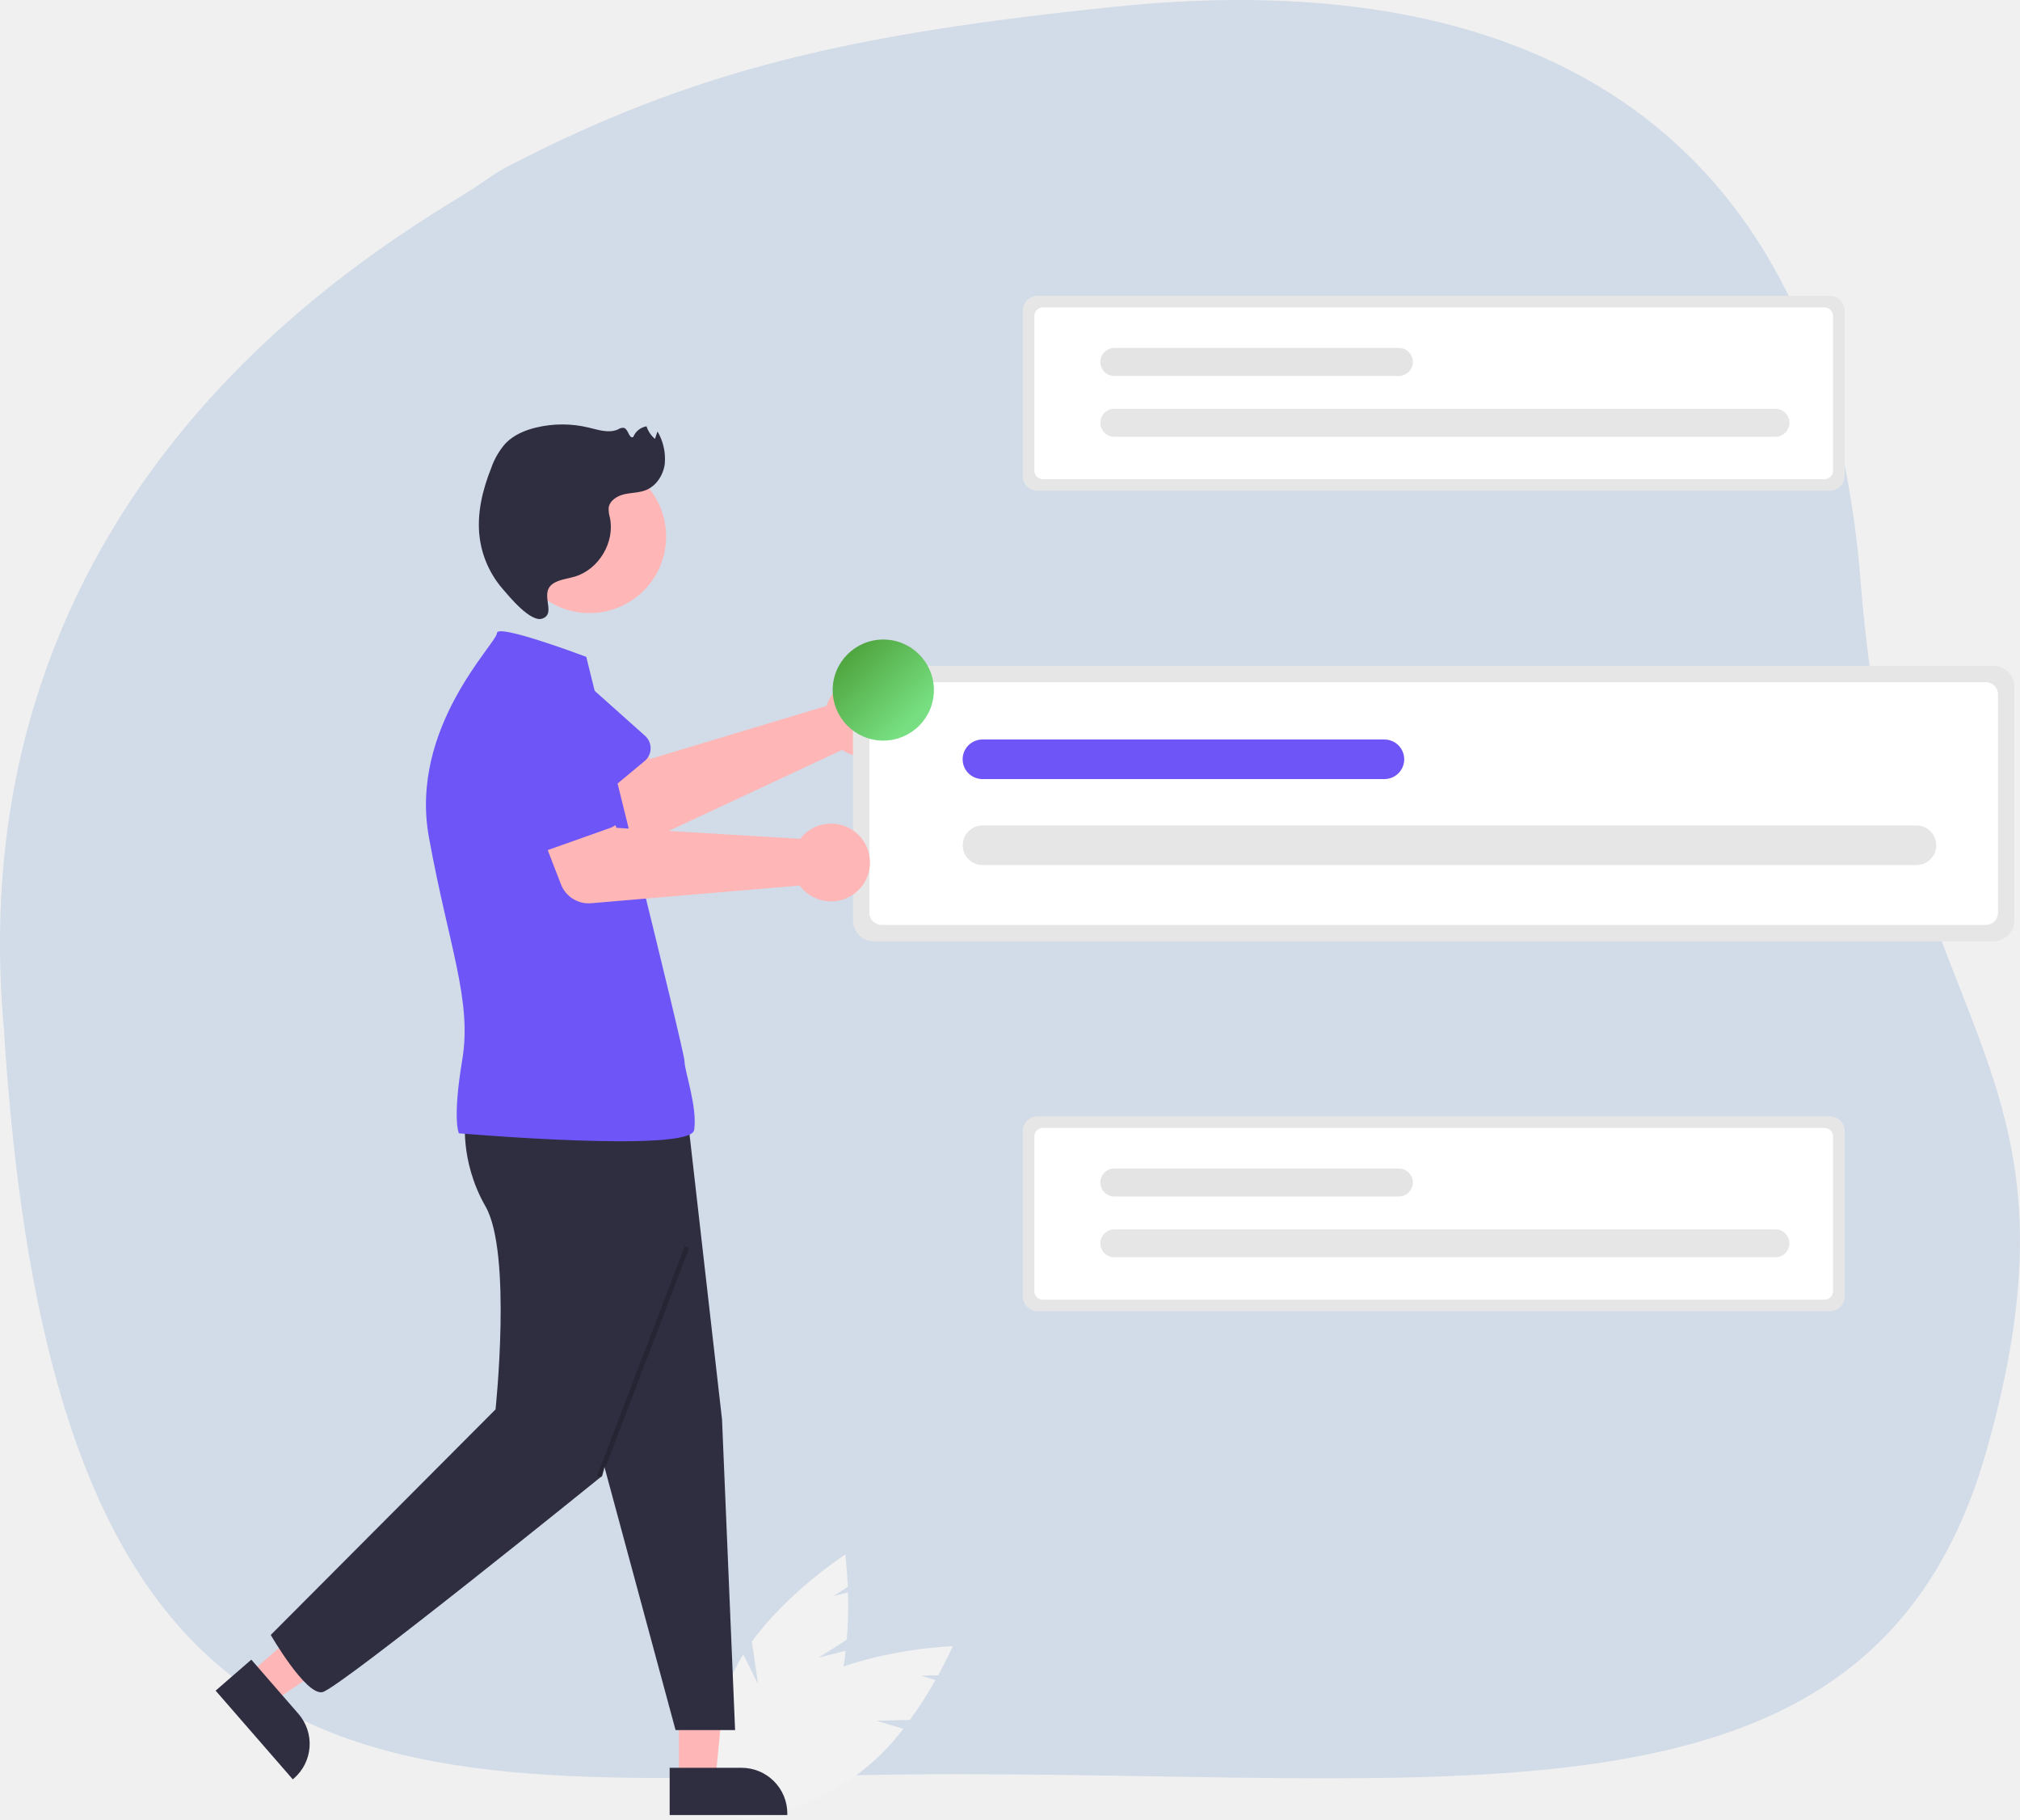
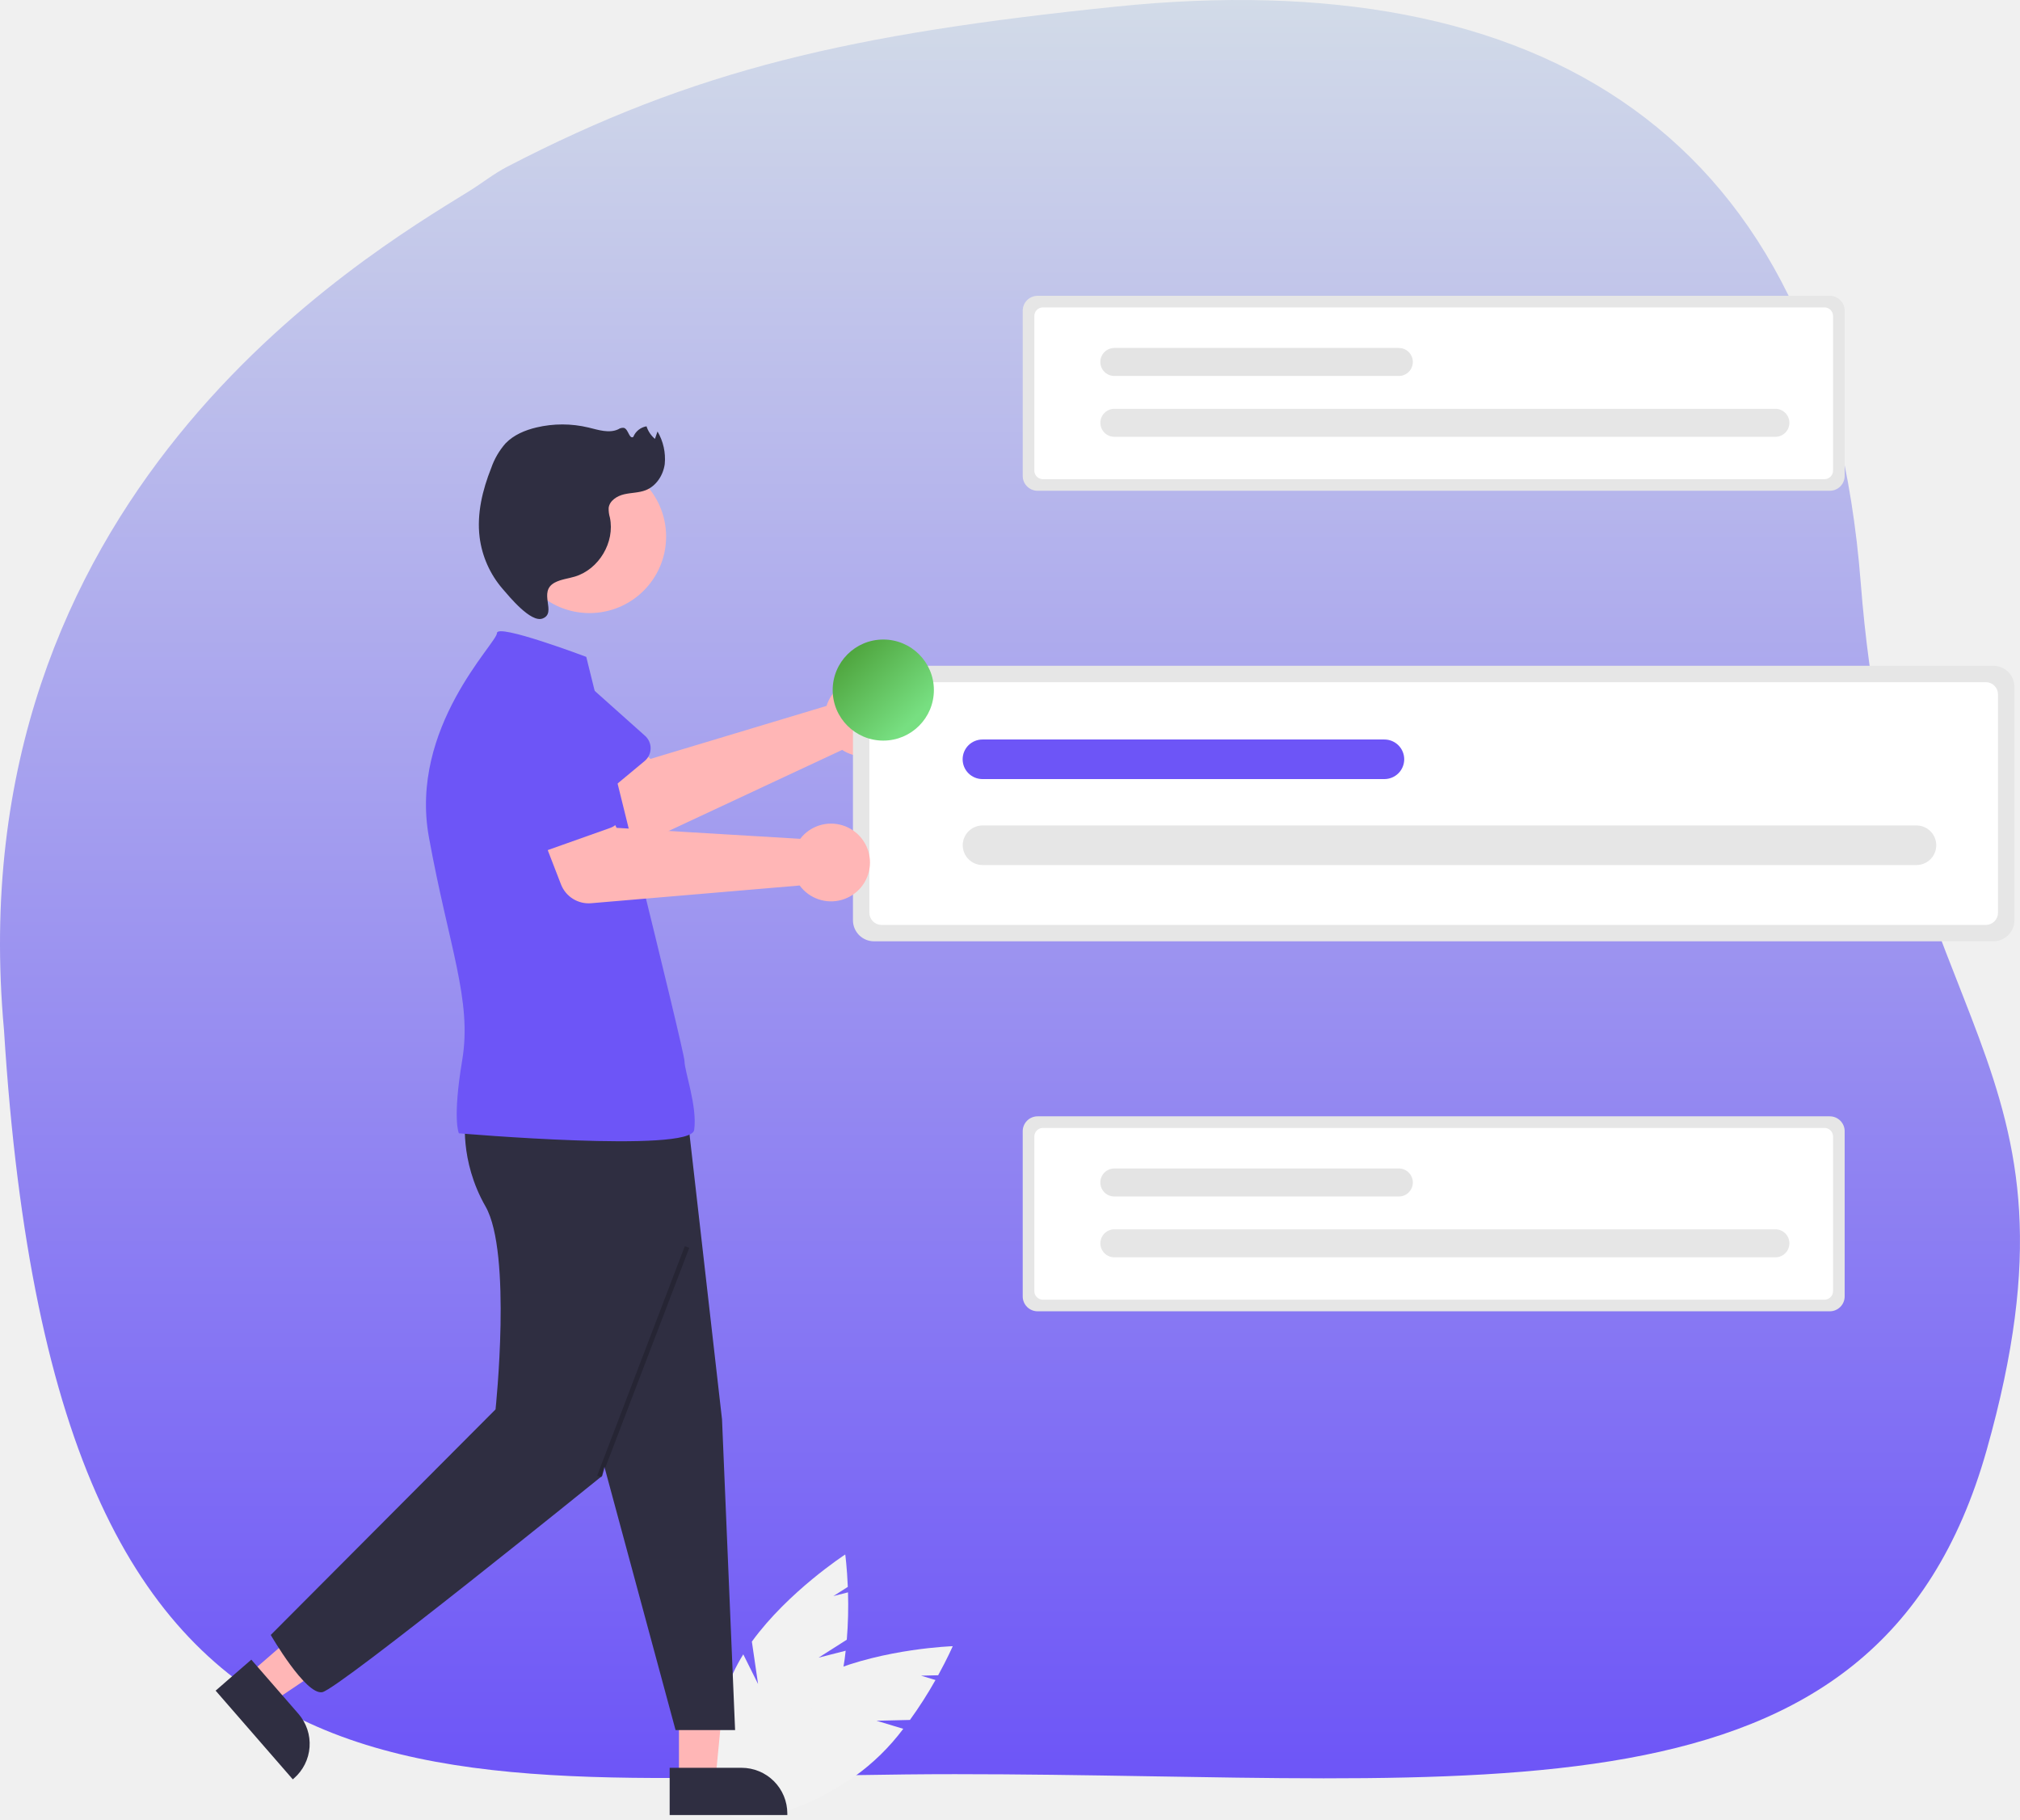
<svg xmlns="http://www.w3.org/2000/svg" viewBox="0 0 362 326" fill="none">
-   <path d="M90.893 29.873C88.493 31.119 86.421 32.793 84.143 34.203C64.915 46.092 -7.979 89.046 0.717 184.572C10.218 336.14 76.466 317.878 171.145 317.878C265.829 317.878 336.275 329.63 356.014 259.845C376.077 188.92 339.773 185.343 333.459 104.436C327.146 23.529 275.644 -6.593 200 1.183C152.591 6.056 124.588 12.379 90.893 29.873Z" fill="#D2DBE8" />
+   <path d="M90.893 29.873C88.493 31.119 86.421 32.793 84.143 34.203C64.915 46.092 -7.979 89.046 0.717 184.572C10.218 336.14 76.466 317.878 171.145 317.878C265.829 317.878 336.275 329.63 356.014 259.845C376.077 188.92 339.773 185.343 333.459 104.436C327.146 23.529 275.644 -6.593 200 1.183C152.591 6.056 124.588 12.379 90.893 29.873Z" fill="url(#paint0_linear_802_1279)" />
  <path d="M148.53 125.453C148.369 125.783 148.234 126.125 148.126 126.476L116.567 135.974L110.724 130.507L101.309 138.234L110.711 148.916C111.471 149.779 112.49 150.373 113.616 150.608C114.743 150.843 115.915 150.707 116.957 150.221L150.926 134.359C152.107 135.14 153.499 135.544 154.915 135.516C156.332 135.489 157.706 135.031 158.856 134.205C160.006 133.378 160.876 132.221 161.351 130.889C161.827 129.556 161.884 128.11 161.517 126.744C161.149 125.378 160.374 124.156 159.294 123.24C158.214 122.325 156.88 121.759 155.47 121.619C154.061 121.479 152.641 121.771 151.402 122.456C150.162 123.14 149.16 124.186 148.53 125.453Z" fill="#FFB6B6" />
  <path d="M115.519 136.358L103.908 146.007C103.578 146.281 103.192 146.481 102.778 146.594C102.363 146.706 101.929 146.727 101.505 146.657C101.081 146.587 100.677 146.426 100.321 146.185C99.965 145.945 99.665 145.631 99.441 145.265L91.608 132.421C90.212 130.725 89.546 128.546 89.757 126.361C89.967 124.176 91.037 122.164 92.731 120.764C94.424 119.365 96.605 118.694 98.793 118.897C100.982 119.1 103.001 120.161 104.408 121.848L115.6 131.837C115.92 132.123 116.175 132.475 116.347 132.868C116.519 133.261 116.604 133.687 116.596 134.116C116.589 134.545 116.489 134.968 116.303 135.354C116.117 135.741 115.85 136.084 115.519 136.358Z" fill="#6D55F7" />
  <path d="M146.698 297L151.752 293.786C151.984 290.963 152.057 288.13 151.969 285.3L149.348 285.969L151.935 284.323C151.792 280.824 151.476 278.516 151.476 278.516C151.476 278.516 141.258 285.143 134.741 294.126L135.852 301.723L133.202 296.41C132.524 297.494 131.915 298.619 131.379 299.779C126.01 311.491 125.488 322.737 130.214 324.897C134.939 327.057 143.123 319.313 148.492 307.601C150.112 303.834 151.144 299.841 151.552 295.762L146.698 297Z" fill="#F2F2F2" />
  <path d="M157.079 308.306L163.069 308.162C164.729 305.866 166.258 303.478 167.648 301.01L165.058 300.229L168.125 300.156C169.814 297.087 170.738 294.948 170.738 294.948C170.738 294.948 158.56 295.347 148.331 299.674L145.349 306.751L145.831 300.835C144.69 301.413 143.586 302.061 142.527 302.777C131.867 310.032 125.599 319.39 128.526 323.678C131.453 327.966 142.468 325.561 153.127 318.306C156.464 315.917 159.414 313.032 161.874 309.751L157.079 308.306Z" fill="#F2F2F2" />
  <path d="M121.675 318.868L128.215 318.868L130.668 293.468L121.674 293.68L121.675 318.868Z" fill="#FFB6B6" />
  <path d="M120.008 316.736L132.887 316.736C135.064 316.736 137.152 317.599 138.691 319.136C140.231 320.673 141.095 322.758 141.096 324.931V325.197L120.008 325.198L120.008 316.736Z" fill="#2F2E41" />
  <path d="M44.52 300.018L48.809 304.947L69.892 290.773L63.561 283.497L44.52 300.018Z" fill="#FFB6B6" />
  <path d="M45.038 297.362L53.485 307.07C54.913 308.71 55.63 310.851 55.477 313.019C55.325 315.187 54.316 317.206 52.673 318.632L52.471 318.806L38.641 302.912L45.038 297.362Z" fill="#2F2E41" />
  <path d="M107.306 259.079L121.066 309.98H131.735L129.392 254.311L123.206 200.073L100.74 198.881L107.306 259.079Z" fill="#2F2E41" />
  <path d="M83.432 200.073C83.432 200.073 82.238 207.821 87.013 216.165C91.788 224.51 88.804 252.522 88.804 252.522L48.52 292.935C48.52 292.935 54.78 303.78 57.765 303.184C60.749 302.588 107.905 264.443 107.905 264.443L123.208 202.457L83.432 200.073Z" fill="#2F2E41" />
  <path d="M105.643 109.846C113.225 109.846 119.372 103.709 119.372 96.138C119.372 88.567 113.225 82.429 105.643 82.429C98.061 82.429 91.914 88.567 91.914 96.138C91.914 103.709 98.061 109.846 105.643 109.846Z" fill="#FFB6B6" />
  <path d="M105.064 117.693C105.064 117.693 89.06 111.644 89.06 113.432C89.06 115.22 73.284 130.338 76.865 150.007C80.446 169.676 84.625 179.212 82.834 189.94C81.043 200.669 82.237 203.053 82.237 203.053C82.237 203.053 123.804 206.629 124.401 202.457C124.998 198.285 122.667 191.922 122.667 190.133C122.667 188.345 106.174 122.294 105.064 117.693Z" fill="#6D55F7" />
  <path d="M99.429 104.375C100.541 103.788 101.832 103.667 103.035 103.302C107.339 101.998 110.222 97.139 109.301 92.743C109.131 92.179 109.055 91.591 109.075 91.003C109.236 89.701 110.57 88.861 111.85 88.562C113.129 88.264 114.491 88.307 115.713 87.828C117.602 87.087 118.856 85.149 119.128 83.142C119.323 81.11 118.87 79.068 117.833 77.308L117.371 78.636C116.666 78.041 116.143 77.259 115.861 76.381C115.336 76.469 114.842 76.691 114.427 77.024C114.012 77.357 113.689 77.791 113.49 78.284C112.749 78.721 112.642 76.928 111.822 76.663C111.462 76.618 111.098 76.708 110.8 76.915C109.148 77.684 107.23 77.026 105.459 76.6C102.392 75.865 99.195 75.862 96.126 76.589C94.088 77.075 92.07 77.92 90.611 79.423C89.47 80.716 88.593 82.22 88.031 83.85C86.466 87.782 85.432 92.037 85.949 96.236C86.379 99.672 87.819 102.905 90.087 105.525C91.268 106.884 95.122 111.626 97.236 110.817C99.891 109.802 96.3 106.027 99.429 104.375Z" fill="#2F2E41" />
  <path opacity="0.2" d="M122.719 223.285L107.012 264.407L107.805 264.71L123.513 223.587L122.719 223.285Z" fill="black" />
  <path d="M156.626 119.291C155.627 119.292 154.669 119.689 153.963 120.395C153.256 121.1 152.859 122.057 152.857 123.055V164.89C152.859 165.888 153.256 166.844 153.963 167.55C154.669 168.255 155.627 168.652 156.626 168.653H357.231C358.23 168.652 359.188 168.255 359.894 167.55C360.601 166.844 360.998 165.888 361 164.89V123.055C360.998 122.057 360.601 121.1 359.894 120.395C359.188 119.689 358.23 119.292 357.231 119.291L156.626 119.291Z" fill="#E6E6E6" />
  <path d="M157.982 122.226C157.403 122.226 156.848 122.456 156.438 122.866C156.028 123.275 155.798 123.829 155.797 124.408V163.537C155.798 164.115 156.028 164.67 156.438 165.079C156.848 165.488 157.403 165.718 157.982 165.719H355.876C356.456 165.718 357.011 165.488 357.421 165.079C357.83 164.67 358.061 164.115 358.061 163.537V124.408C358.061 123.829 357.83 123.275 357.421 122.866C357.011 122.457 356.456 122.226 355.876 122.226H157.982Z" fill="white" />
  <path d="M343.451 154.989C344.39 154.987 345.29 154.613 345.954 153.949C346.618 153.286 346.991 152.386 346.992 151.449C346.994 150.511 346.623 149.61 345.961 148.945C345.299 148.28 344.4 147.903 343.46 147.898C343.457 147.898 343.454 147.898 343.451 147.898H176.067C175.128 147.902 174.229 148.277 173.566 148.942C172.903 149.606 172.531 150.506 172.531 151.444C172.531 152.382 172.903 153.281 173.566 153.946C174.229 154.61 175.128 154.985 176.067 154.989H343.451Z" fill="#E6E6E6" />
  <path d="M248.092 139.587C248.559 139.587 249.021 139.496 249.452 139.318C249.883 139.14 250.275 138.879 250.606 138.55C250.936 138.221 251.198 137.83 251.376 137.399C251.555 136.969 251.647 136.507 251.647 136.041C251.647 135.575 251.555 135.114 251.376 134.684C251.198 134.253 250.936 133.862 250.606 133.533C250.275 133.204 249.883 132.943 249.452 132.765C249.021 132.587 248.559 132.496 248.092 132.496H176.067C175.6 132.496 175.138 132.587 174.707 132.765C174.275 132.943 173.883 133.204 173.553 133.533C173.223 133.862 172.961 134.253 172.782 134.684C172.604 135.114 172.512 135.575 172.512 136.041C172.512 136.507 172.604 136.969 172.782 137.399C172.961 137.83 173.223 138.221 173.553 138.55C173.883 138.879 174.275 139.14 174.707 139.318C175.138 139.496 175.6 139.587 176.067 139.587H248.092Z" fill="#6D55F7" />
  <path d="M185.947 200.012C185.239 200.013 184.561 200.294 184.061 200.793C183.561 201.292 183.28 201.969 183.279 202.675V232.282C183.28 232.988 183.561 233.665 184.061 234.164C184.561 234.663 185.239 234.944 185.947 234.945H327.911C328.618 234.944 329.296 234.663 329.796 234.164C330.296 233.665 330.578 232.988 330.579 232.282V202.675C330.578 201.969 330.296 201.292 329.796 200.793C329.296 200.294 328.618 200.013 327.911 200.012H185.947Z" fill="#E6E6E6" />
  <path d="M186.906 202.089C186.496 202.089 186.103 202.252 185.813 202.541C185.523 202.831 185.36 203.223 185.359 203.633V231.324C185.36 231.733 185.523 232.126 185.813 232.415C186.103 232.705 186.496 232.868 186.906 232.868H326.953C327.363 232.868 327.756 232.705 328.046 232.415C328.336 232.126 328.499 231.733 328.499 231.324V203.633C328.499 203.223 328.336 202.831 328.046 202.541C327.756 202.252 327.363 202.089 326.953 202.089H186.906Z" fill="white" />
  <path d="M318.159 225.275C318.825 225.275 319.464 225.012 319.936 224.542C320.408 224.072 320.673 223.434 320.674 222.769C320.675 222.104 320.411 221.466 319.941 220.995C319.47 220.523 318.832 220.258 318.166 220.257C318.164 220.257 318.161 220.257 318.159 220.257H199.704C199.039 220.258 198.4 220.523 197.93 220.993C197.46 221.463 197.195 222.101 197.195 222.766C197.195 223.431 197.46 224.068 197.93 224.539C198.4 225.009 199.039 225.274 199.704 225.275H318.159Z" fill="#E6E6E6" />
  <path d="M250.675 214.375C251.006 214.375 251.333 214.311 251.638 214.185C251.943 214.059 252.221 213.874 252.454 213.641C252.688 213.408 252.873 213.131 253 212.827C253.126 212.522 253.192 212.195 253.192 211.866C253.192 211.536 253.126 211.209 253 210.905C252.873 210.6 252.688 210.323 252.454 210.09C252.221 209.857 251.943 209.673 251.638 209.547C251.333 209.421 251.006 209.356 250.675 209.357H199.704C199.374 209.356 199.046 209.421 198.741 209.547C198.436 209.673 198.158 209.857 197.925 210.09C197.691 210.323 197.506 210.6 197.379 210.905C197.253 211.209 197.188 211.536 197.188 211.866C197.188 212.195 197.253 212.522 197.379 212.827C197.506 213.131 197.691 213.408 197.925 213.641C198.158 213.874 198.436 214.059 198.741 214.185C199.046 214.311 199.374 214.375 199.704 214.375H250.675Z" fill="#E4E4E4" />
  <path d="M185.947 53C185.239 53.001 184.561 53.282 184.061 53.781C183.561 54.28 183.28 54.957 183.279 55.663V85.27C183.28 85.976 183.561 86.653 184.061 87.152C184.561 87.651 185.239 87.932 185.947 87.933H327.911C328.618 87.932 329.296 87.651 329.796 87.152C330.296 86.653 330.578 85.976 330.579 85.27V55.663C330.578 54.957 330.296 54.28 329.796 53.781C329.296 53.282 328.618 53.001 327.911 53H185.947Z" fill="#E6E6E6" />
  <path d="M186.906 55.077C186.496 55.077 186.103 55.24 185.813 55.529C185.523 55.819 185.36 56.211 185.359 56.621V84.312C185.36 84.721 185.523 85.114 185.813 85.403C186.103 85.693 186.496 85.856 186.906 85.856H326.953C327.363 85.856 327.756 85.693 328.046 85.403C328.336 85.114 328.499 84.721 328.499 84.312V56.621C328.499 56.211 328.336 55.819 328.046 55.529C327.756 55.24 327.363 55.077 326.953 55.077H186.906Z" fill="white" />
  <path d="M318.159 78.263C318.825 78.263 319.464 78 319.936 77.53C320.408 77.06 320.673 76.422 320.674 75.757C320.675 75.092 320.411 74.454 319.941 73.983C319.47 73.511 318.832 73.246 318.166 73.245C318.164 73.245 318.161 73.245 318.159 73.245H199.704C199.039 73.246 198.4 73.511 197.93 73.981C197.46 74.451 197.195 75.089 197.195 75.754C197.195 76.419 197.46 77.056 197.93 77.527C198.4 77.997 199.039 78.262 199.704 78.263H318.159Z" fill="#E6E6E6" />
  <path d="M250.675 67.363C251.006 67.363 251.333 67.299 251.638 67.173C251.943 67.047 252.221 66.862 252.454 66.629C252.688 66.396 252.873 66.119 253 65.815C253.126 65.51 253.192 65.183 253.192 64.854C253.192 64.524 253.126 64.197 253 63.893C252.873 63.588 252.688 63.311 252.454 63.078C252.221 62.845 251.943 62.66 251.638 62.535C251.333 62.409 251.006 62.344 250.675 62.345H199.704C199.374 62.344 199.046 62.409 198.741 62.535C198.436 62.66 198.158 62.845 197.925 63.078C197.691 63.311 197.506 63.588 197.379 63.893C197.253 64.197 197.188 64.524 197.188 64.854C197.188 65.183 197.253 65.51 197.379 65.815C197.506 66.119 197.691 66.396 197.925 66.629C198.158 66.862 198.436 67.047 198.741 67.173C199.046 67.299 199.374 67.363 199.704 67.363H250.675Z" fill="#E4E4E4" />
  <path d="M144.138 149.471C143.872 149.725 143.627 149.999 143.405 150.292L110.502 148.326L106.909 141.181L95.4 145.188L100.532 158.454C100.946 159.526 101.698 160.434 102.673 161.043C103.649 161.652 104.796 161.929 105.943 161.831L143.307 158.655C144.146 159.795 145.312 160.654 146.651 161.116C147.99 161.579 149.438 161.623 150.803 161.244C152.168 160.864 153.384 160.079 154.291 158.992C155.198 157.905 155.752 156.568 155.88 155.159C156.007 153.75 155.702 152.336 155.005 151.104C154.307 149.873 153.251 148.882 151.977 148.265C150.702 147.647 149.269 147.432 147.869 147.647C146.469 147.863 145.167 148.499 144.138 149.471Z" fill="#FFB6B6" />
  <path d="M109.386 148.326L95.153 153.378C94.749 153.522 94.317 153.577 93.889 153.539C93.461 153.502 93.046 153.372 92.672 153.16C92.299 152.948 91.975 152.658 91.724 152.309C91.473 151.961 91.3 151.563 91.217 151.142L88.306 136.388C87.583 134.315 87.712 132.041 88.665 130.063C89.618 128.085 91.317 126.565 93.391 125.836C95.464 125.107 97.742 125.228 99.726 126.173C101.71 127.118 103.238 128.809 103.975 130.877L111.025 144.11C111.227 144.489 111.344 144.907 111.37 145.335C111.395 145.764 111.328 146.193 111.172 146.593C111.017 146.993 110.777 147.355 110.469 147.654C110.16 147.953 109.791 148.182 109.386 148.326Z" fill="#6D55F7" />
-   <path d="M158.291 132.694C163.3 132.694 167.36 128.64 167.36 123.639C167.36 118.638 163.3 114.584 158.291 114.584C153.283 114.584 149.223 118.638 149.223 123.639C149.223 128.64 153.283 132.694 158.291 132.694Z" fill="url(#paint0_linear_802_1279)" />
+   <path d="M158.291 132.694C163.3 132.694 167.36 128.64 167.36 123.639C167.36 118.638 163.3 114.584 158.291 114.584C153.283 114.584 149.223 118.638 149.223 123.639C149.223 128.64 153.283 132.694 158.291 132.694Z" fill="url(#paint1_linear_802_1279)" />
  <defs>
-     <linearGradient id="paint0_linear_802_1279" x1="152.091" y1="116.802" x2="163.733" y2="128.831" gradientUnits="userSpaceOnUse">
+     <linearGradient id="paint0_linear_802_1279" x1="180.999" y1="0" x2="180.999" y2="318.624" gradientUnits="userSpaceOnUse">
+       <stop stop-color="#D2DBE8" />
+       <stop offset="1" stop-color="#6D55F7" />
+     </linearGradient>
+     <linearGradient id="paint1_linear_802_1279" x1="152.091" y1="116.802" x2="163.733" y2="128.831" gradientUnits="userSpaceOnUse">
      <stop stop-color="#4FA53E" />
      <stop offset="1" stop-color="#77DF81" />
    </linearGradient>
  </defs>
</svg>
